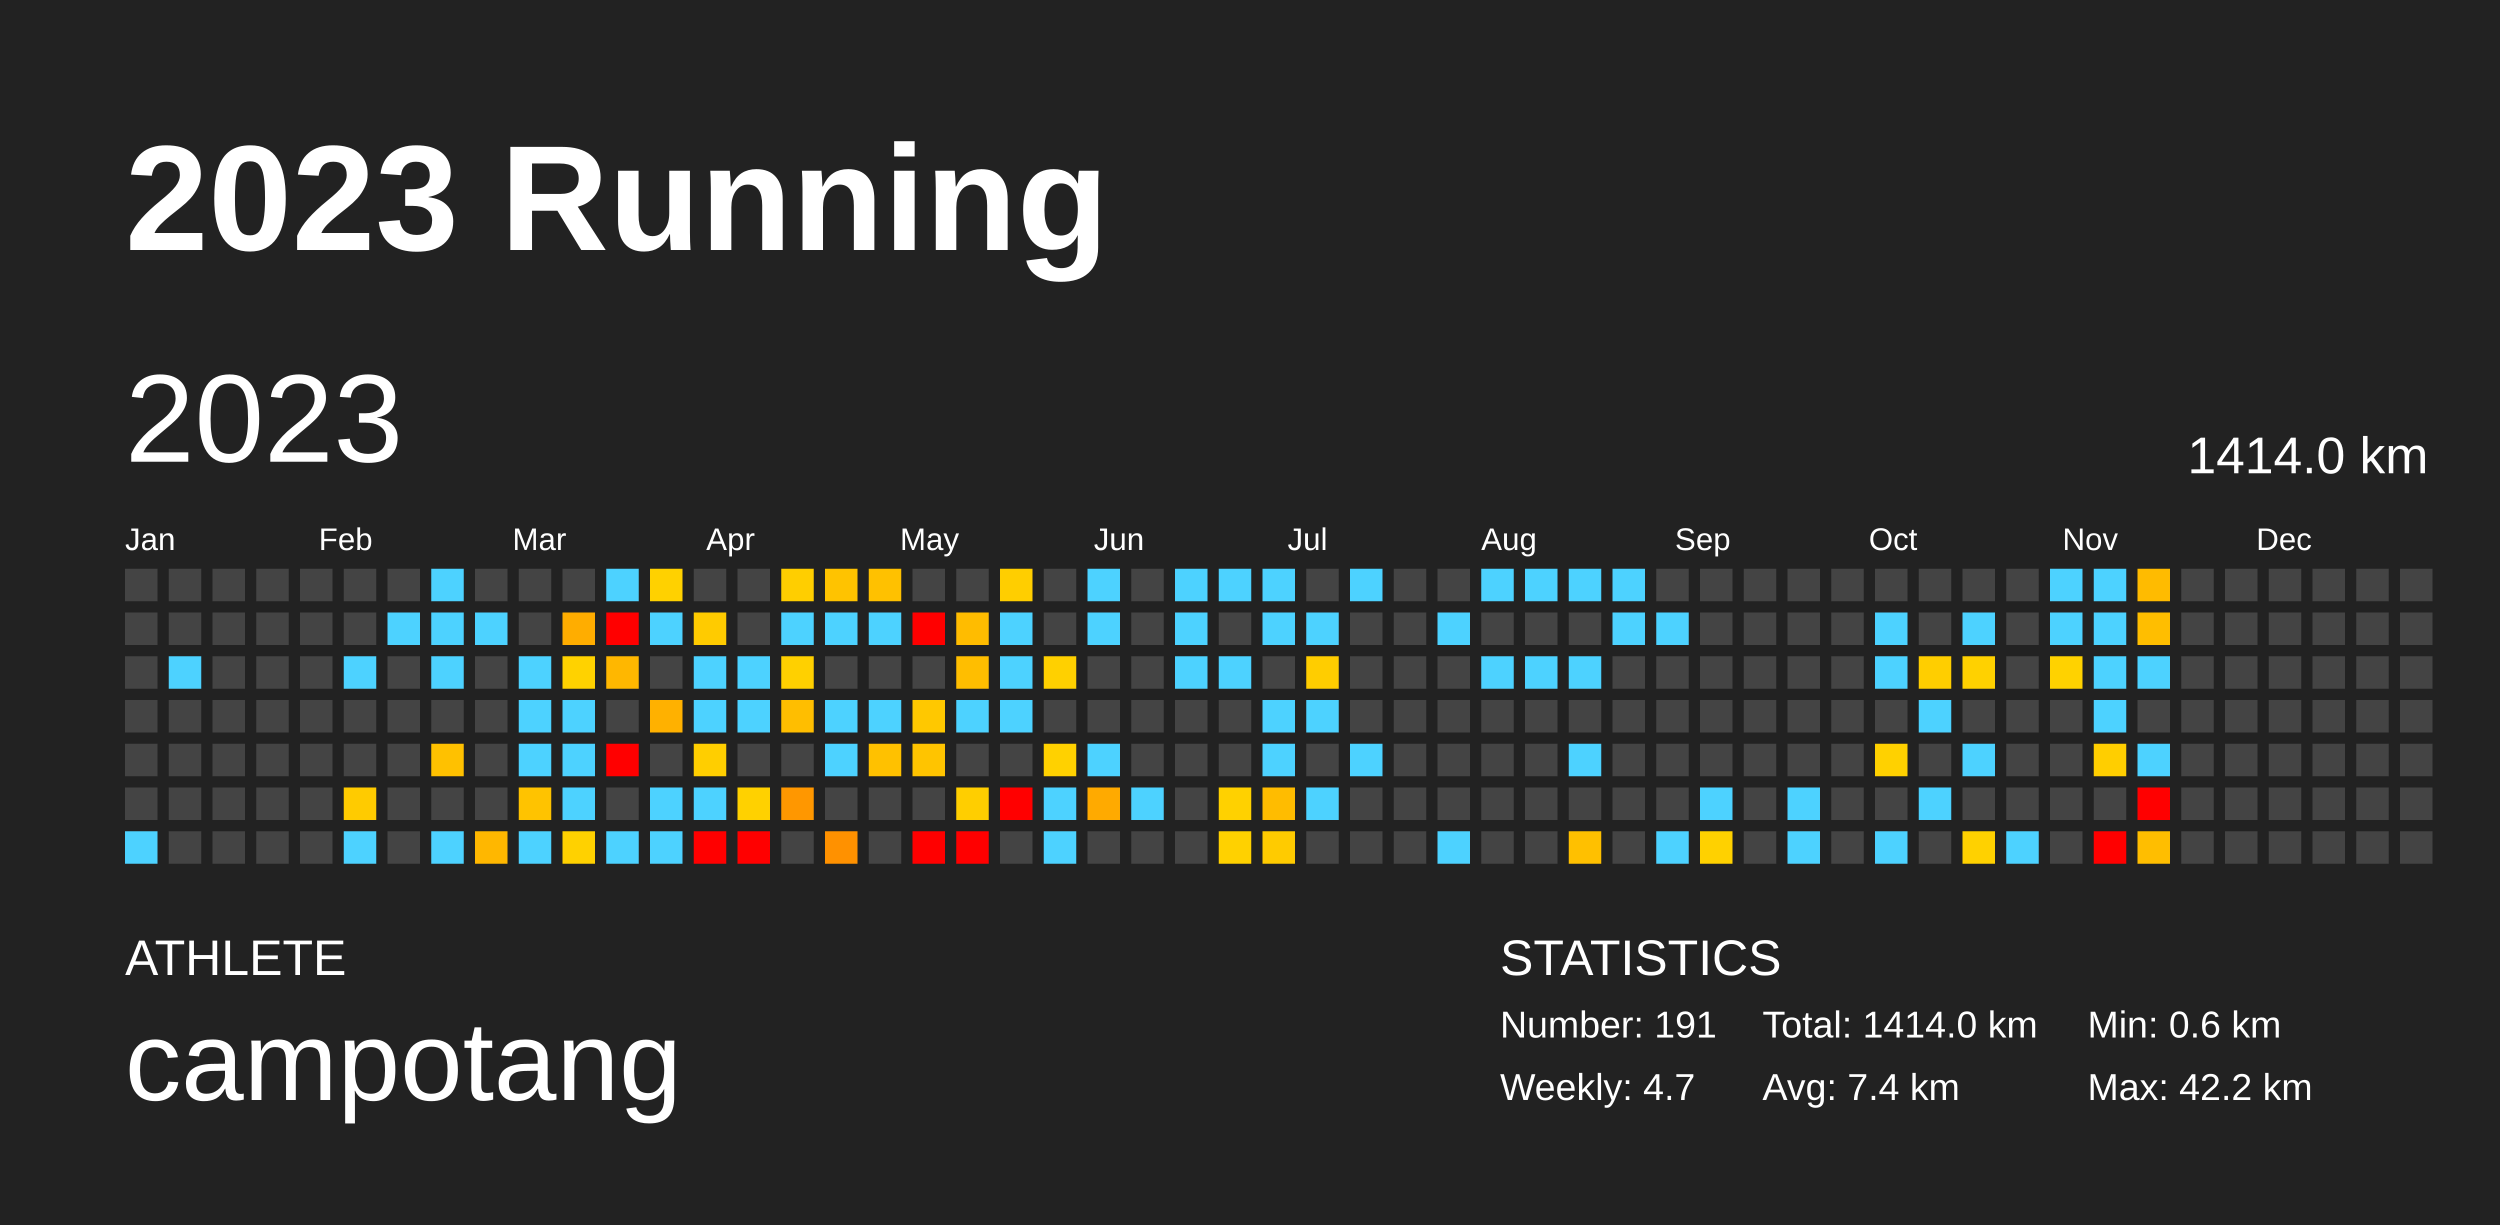
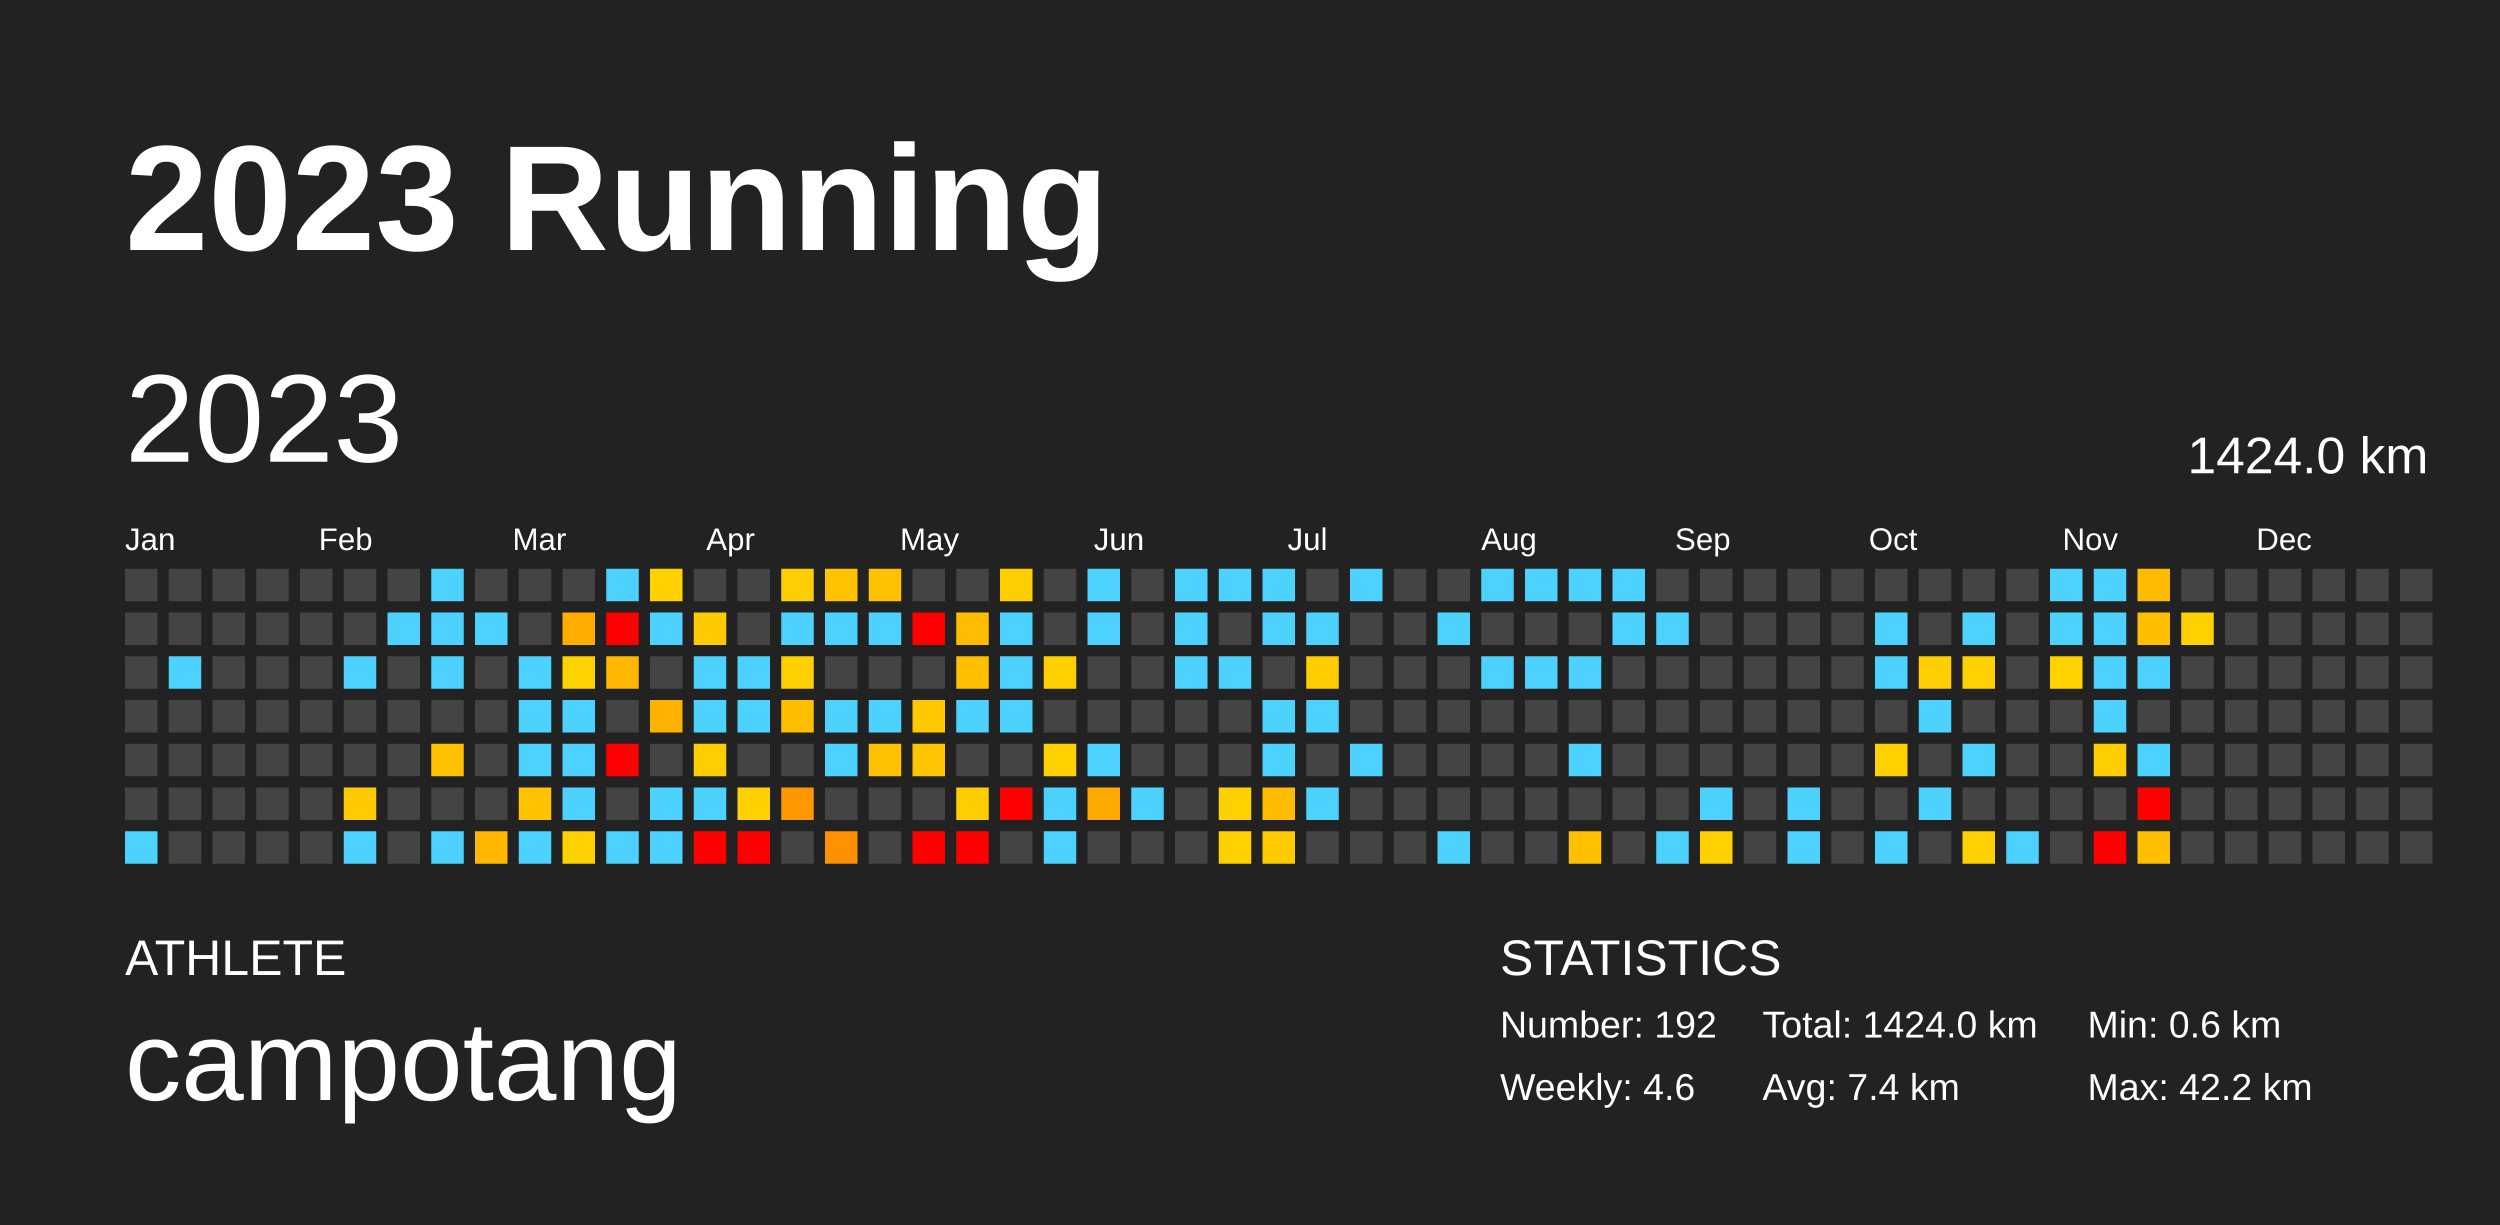
<svg xmlns="http://www.w3.org/2000/svg" baseProfile="full" height="98mm" version="1.1" viewBox="0,0,200,98" width="200mm">
  <defs />
  <rect fill="#222222" height="98" width="200" x="0" y="0" />
  <text fill="#FFFFFF" style="font-size:12px; font-family:Arial; font-weight:bold;" x="10" y="20">2023 Running</text>
  <text fill="#FFFFFF" style="font-size:4px; font-family:Arial" x="10" y="78">ATHLETE</text>
  <text fill="#FFFFFF" style="font-size:9px; font-family:Arial" x="10" y="88">campotang</text>
  <text fill="#FFFFFF" style="font-size:4px; font-family:Arial" x="120" y="78">STATISTICS</text>
-   <text fill="#FFFFFF" style="font-size:3px; font-family:Arial" x="120" y="83">Number: 191</text>
-   <text fill="#FFFFFF" style="font-size:3px; font-family:Arial" x="120" y="88">Weekly: 4.7</text>
-   <text fill="#FFFFFF" style="font-size:3px; font-family:Arial" x="141" y="83">Total: 1414.0 km</text>
+   <text fill="#FFFFFF" style="font-size:3px; font-family:Arial" x="120" y="83">Number: 192</text>
+   <text fill="#FFFFFF" style="font-size:3px; font-family:Arial" x="120" y="88">Weekly: 4.6</text>
+   <text fill="#FFFFFF" style="font-size:3px; font-family:Arial" x="141" y="83">Total: 1424.0 km</text>
  <text fill="#FFFFFF" style="font-size:3px; font-family:Arial" x="141" y="88">Avg: 7.4 km</text>
  <text fill="#FFFFFF" style="font-size:3px; font-family:Arial" x="167" y="83">Min: 0.6 km</text>
  <text fill="#FFFFFF" style="font-size:3px; font-family:Arial" x="167" y="88">Max: 42.2 km</text>
  <text dominant-baseline="hanging" fill="#FFFFFF" style="font-size:10.0px; font-family:Arial;" x="10" y="30">2023</text>
-   <text dominant-baseline="hanging" fill="#FFFFFF" style="font-size:4.125px; font-family:Arial;" x="175" y="35">1414.0 km</text>
+   <text dominant-baseline="hanging" fill="#FFFFFF" style="font-size:4.125px; font-family:Arial;" x="175" y="35">1424.0 km</text>
  <text fill="#FFFFFF" style="font-size:2.5px; font-family:Arial" x="10.0" y="44">Jan</text>
  <text fill="#FFFFFF" style="font-size:2.5px; font-family:Arial" x="25.5" y="44">Feb</text>
  <text fill="#FFFFFF" style="font-size:2.5px; font-family:Arial" x="41.0" y="44">Mar</text>
  <text fill="#FFFFFF" style="font-size:2.5px; font-family:Arial" x="56.5" y="44">Apr</text>
  <text fill="#FFFFFF" style="font-size:2.5px; font-family:Arial" x="72.0" y="44">May</text>
  <text fill="#FFFFFF" style="font-size:2.5px; font-family:Arial" x="87.5" y="44">Jun</text>
  <text fill="#FFFFFF" style="font-size:2.5px; font-family:Arial" x="103.0" y="44">Jul</text>
  <text fill="#FFFFFF" style="font-size:2.5px; font-family:Arial" x="118.5" y="44">Aug</text>
  <text fill="#FFFFFF" style="font-size:2.5px; font-family:Arial" x="134.0" y="44">Sep</text>
  <text fill="#FFFFFF" style="font-size:2.5px; font-family:Arial" x="149.5" y="44">Oct</text>
  <text fill="#FFFFFF" style="font-size:2.5px; font-family:Arial" x="165.0" y="44">Nov</text>
  <text fill="#FFFFFF" style="font-size:2.5px; font-family:Arial" x="180.5" y="44">Dec</text>
  <rect fill="#444444" height="2.6" width="2.6" x="10.0" y="45.5" />
  <rect fill="#444444" height="2.6" width="2.6" x="10.0" y="49.0" />
  <rect fill="#444444" height="2.6" width="2.6" x="10.0" y="52.5" />
  <rect fill="#444444" height="2.6" width="2.6" x="10.0" y="56.0" />
  <rect fill="#444444" height="2.6" width="2.6" x="10.0" y="59.5" />
  <rect fill="#444444" height="2.6" width="2.6" x="10.0" y="63.0" />
  <rect fill="#4dd2ff" height="2.6" width="2.6" x="10.0" y="66.5" />
  <rect fill="#444444" height="2.6" width="2.6" x="13.5" y="45.5" />
  <rect fill="#444444" height="2.6" width="2.6" x="13.5" y="49.0" />
  <rect fill="#4dd2ff" height="2.6" width="2.6" x="13.5" y="52.5" />
  <rect fill="#444444" height="2.6" width="2.6" x="13.5" y="56.0" />
  <rect fill="#444444" height="2.6" width="2.6" x="13.5" y="59.5" />
  <rect fill="#444444" height="2.6" width="2.6" x="13.5" y="63.0" />
  <rect fill="#444444" height="2.6" width="2.6" x="13.5" y="66.5" />
  <rect fill="#444444" height="2.6" width="2.6" x="17.0" y="45.5" />
  <rect fill="#444444" height="2.6" width="2.6" x="17.0" y="49.0" />
  <rect fill="#444444" height="2.6" width="2.6" x="17.0" y="52.5" />
  <rect fill="#444444" height="2.6" width="2.6" x="17.0" y="56.0" />
  <rect fill="#444444" height="2.6" width="2.6" x="17.0" y="59.5" />
  <rect fill="#444444" height="2.6" width="2.6" x="17.0" y="63.0" />
  <rect fill="#444444" height="2.6" width="2.6" x="17.0" y="66.5" />
  <rect fill="#444444" height="2.6" width="2.6" x="20.5" y="45.5" />
  <rect fill="#444444" height="2.6" width="2.6" x="20.5" y="49.0" />
  <rect fill="#444444" height="2.6" width="2.6" x="20.5" y="52.5" />
  <rect fill="#444444" height="2.6" width="2.6" x="20.5" y="56.0" />
  <rect fill="#444444" height="2.6" width="2.6" x="20.5" y="59.5" />
  <rect fill="#444444" height="2.6" width="2.6" x="20.5" y="63.0" />
  <rect fill="#444444" height="2.6" width="2.6" x="20.5" y="66.5" />
  <rect fill="#444444" height="2.6" width="2.6" x="24.0" y="45.5" />
  <rect fill="#444444" height="2.6" width="2.6" x="24.0" y="49.0" />
  <rect fill="#444444" height="2.6" width="2.6" x="24.0" y="52.5" />
  <rect fill="#444444" height="2.6" width="2.6" x="24.0" y="56.0" />
  <rect fill="#444444" height="2.6" width="2.6" x="24.0" y="59.5" />
  <rect fill="#444444" height="2.6" width="2.6" x="24.0" y="63.0" />
  <rect fill="#444444" height="2.6" width="2.6" x="24.0" y="66.5" />
  <rect fill="#444444" height="2.6" width="2.6" x="27.5" y="45.5" />
  <rect fill="#444444" height="2.6" width="2.6" x="27.5" y="49.0" />
  <rect fill="#4dd2ff" height="2.6" width="2.6" x="27.5" y="52.5" />
  <rect fill="#444444" height="2.6" width="2.6" x="27.5" y="56.0" />
  <rect fill="#444444" height="2.6" width="2.6" x="27.5" y="59.5" />
  <rect fill="#ffcb00" height="2.6" width="2.6" x="27.5" y="63.0" />
  <rect fill="#4dd2ff" height="2.6" width="2.6" x="27.5" y="66.5" />
  <rect fill="#444444" height="2.6" width="2.6" x="31.0" y="45.5" />
  <rect fill="#4dd2ff" height="2.6" width="2.6" x="31.0" y="49.0" />
  <rect fill="#444444" height="2.6" width="2.6" x="31.0" y="52.5" />
  <rect fill="#444444" height="2.6" width="2.6" x="31.0" y="56.0" />
  <rect fill="#444444" height="2.6" width="2.6" x="31.0" y="59.5" />
  <rect fill="#444444" height="2.6" width="2.6" x="31.0" y="63.0" />
  <rect fill="#444444" height="2.6" width="2.6" x="31.0" y="66.5" />
  <rect fill="#4dd2ff" height="2.6" width="2.6" x="34.5" y="45.5" />
  <rect fill="#4dd2ff" height="2.6" width="2.6" x="34.5" y="49.0" />
  <rect fill="#4dd2ff" height="2.6" width="2.6" x="34.5" y="52.5" />
  <rect fill="#444444" height="2.6" width="2.6" x="34.5" y="56.0" />
  <rect fill="#ffc100" height="2.6" width="2.6" x="34.5" y="59.5" />
  <rect fill="#444444" height="2.6" width="2.6" x="34.5" y="63.0" />
  <rect fill="#4dd2ff" height="2.6" width="2.6" x="34.5" y="66.5" />
  <rect fill="#444444" height="2.6" width="2.6" x="38.0" y="45.5" />
  <rect fill="#4dd2ff" height="2.6" width="2.6" x="38.0" y="49.0" />
  <rect fill="#444444" height="2.6" width="2.6" x="38.0" y="52.5" />
  <rect fill="#444444" height="2.6" width="2.6" x="38.0" y="56.0" />
  <rect fill="#444444" height="2.6" width="2.6" x="38.0" y="59.5" />
  <rect fill="#444444" height="2.6" width="2.6" x="38.0" y="63.0" />
  <rect fill="#ffb700" height="2.6" width="2.6" x="38.0" y="66.5" />
  <rect fill="#444444" height="2.6" width="2.6" x="41.5" y="45.5" />
  <rect fill="#444444" height="2.6" width="2.6" x="41.5" y="49.0" />
  <rect fill="#4dd2ff" height="2.6" width="2.6" x="41.5" y="52.5" />
  <rect fill="#4dd2ff" height="2.6" width="2.6" x="41.5" y="56.0" />
  <rect fill="#4dd2ff" height="2.6" width="2.6" x="41.5" y="59.5" />
  <rect fill="#ffc300" height="2.6" width="2.6" x="41.5" y="63.0" />
  <rect fill="#4dd2ff" height="2.6" width="2.6" x="41.5" y="66.5" />
  <rect fill="#444444" height="2.6" width="2.6" x="45.0" y="45.5" />
  <rect fill="#ffad00" height="2.6" width="2.6" x="45.0" y="49.0" />
  <rect fill="#ffd200" height="2.6" width="2.6" x="45.0" y="52.5" />
  <rect fill="#4dd2ff" height="2.6" width="2.6" x="45.0" y="56.0" />
  <rect fill="#4dd2ff" height="2.6" width="2.6" x="45.0" y="59.5" />
  <rect fill="#4dd2ff" height="2.6" width="2.6" x="45.0" y="63.0" />
  <rect fill="#ffd100" height="2.6" width="2.6" x="45.0" y="66.5" />
  <rect fill="#4dd2ff" height="2.6" width="2.6" x="48.5" y="45.5" />
  <rect fill="red" height="2.6" width="2.6" x="48.5" y="49.0" />
  <rect fill="#ffb700" height="2.6" width="2.6" x="48.5" y="52.5" />
  <rect fill="#444444" height="2.6" width="2.6" x="48.5" y="56.0" />
  <rect fill="red" height="2.6" width="2.6" x="48.5" y="59.5" />
  <rect fill="#444444" height="2.6" width="2.6" x="48.5" y="63.0" />
  <rect fill="#4dd2ff" height="2.6" width="2.6" x="48.5" y="66.5" />
  <rect fill="#ffd100" height="2.6" width="2.6" x="52.0" y="45.5" />
  <rect fill="#4dd2ff" height="2.6" width="2.6" x="52.0" y="49.0" />
  <rect fill="#444444" height="2.6" width="2.6" x="52.0" y="52.5" />
  <rect fill="#ffb100" height="2.6" width="2.6" x="52.0" y="56.0" />
  <rect fill="#444444" height="2.6" width="2.6" x="52.0" y="59.5" />
  <rect fill="#4dd2ff" height="2.6" width="2.6" x="52.0" y="63.0" />
  <rect fill="#4dd2ff" height="2.6" width="2.6" x="52.0" y="66.5" />
  <rect fill="#444444" height="2.6" width="2.6" x="55.5" y="45.5" />
  <rect fill="#ffcb00" height="2.6" width="2.6" x="55.5" y="49.0" />
  <rect fill="#4dd2ff" height="2.6" width="2.6" x="55.5" y="52.5" />
  <rect fill="#4dd2ff" height="2.6" width="2.6" x="55.5" y="56.0" />
  <rect fill="#ffce00" height="2.6" width="2.6" x="55.5" y="59.5" />
  <rect fill="#4dd2ff" height="2.6" width="2.6" x="55.5" y="63.0" />
  <rect fill="red" height="2.6" width="2.6" x="55.5" y="66.5" />
  <rect fill="#444444" height="2.6" width="2.6" x="59.0" y="45.5" />
  <rect fill="#444444" height="2.6" width="2.6" x="59.0" y="49.0" />
  <rect fill="#4dd2ff" height="2.6" width="2.6" x="59.0" y="52.5" />
  <rect fill="#4dd2ff" height="2.6" width="2.6" x="59.0" y="56.0" />
  <rect fill="#444444" height="2.6" width="2.6" x="59.0" y="59.5" />
  <rect fill="#ffd100" height="2.6" width="2.6" x="59.0" y="63.0" />
  <rect fill="red" height="2.6" width="2.6" x="59.0" y="66.5" />
  <rect fill="#ffce00" height="2.6" width="2.6" x="62.5" y="45.5" />
  <rect fill="#4dd2ff" height="2.6" width="2.6" x="62.5" y="49.0" />
  <rect fill="#ffd000" height="2.6" width="2.6" x="62.5" y="52.5" />
  <rect fill="#ffbe00" height="2.6" width="2.6" x="62.5" y="56.0" />
  <rect fill="#444444" height="2.6" width="2.6" x="62.5" y="59.5" />
  <rect fill="#ff9700" height="2.6" width="2.6" x="62.5" y="63.0" />
  <rect fill="#444444" height="2.6" width="2.6" x="62.5" y="66.5" />
  <rect fill="#ffc300" height="2.6" width="2.6" x="66.0" y="45.5" />
  <rect fill="#4dd2ff" height="2.6" width="2.6" x="66.0" y="49.0" />
  <rect fill="#444444" height="2.6" width="2.6" x="66.0" y="52.5" />
  <rect fill="#4dd2ff" height="2.6" width="2.6" x="66.0" y="56.0" />
  <rect fill="#4dd2ff" height="2.6" width="2.6" x="66.0" y="59.5" />
  <rect fill="#444444" height="2.6" width="2.6" x="66.0" y="63.0" />
  <rect fill="#ff9100" height="2.6" width="2.6" x="66.0" y="66.5" />
  <rect fill="#ffc100" height="2.6" width="2.6" x="69.5" y="45.5" />
  <rect fill="#4dd2ff" height="2.6" width="2.6" x="69.5" y="49.0" />
  <rect fill="#444444" height="2.6" width="2.6" x="69.5" y="52.5" />
  <rect fill="#4dd2ff" height="2.6" width="2.6" x="69.5" y="56.0" />
  <rect fill="#ffc100" height="2.6" width="2.6" x="69.5" y="59.5" />
  <rect fill="#444444" height="2.6" width="2.6" x="69.5" y="63.0" />
  <rect fill="#444444" height="2.6" width="2.6" x="69.5" y="66.5" />
  <rect fill="#444444" height="2.6" width="2.6" x="73.0" y="45.5" />
  <rect fill="red" height="2.6" width="2.6" x="73.0" y="49.0" />
  <rect fill="#444444" height="2.6" width="2.6" x="73.0" y="52.5" />
  <rect fill="#ffc800" height="2.6" width="2.6" x="73.0" y="56.0" />
  <rect fill="#ffc400" height="2.6" width="2.6" x="73.0" y="59.5" />
  <rect fill="#444444" height="2.6" width="2.6" x="73.0" y="63.0" />
  <rect fill="red" height="2.6" width="2.6" x="73.0" y="66.5" />
  <rect fill="#444444" height="2.6" width="2.6" x="76.5" y="45.5" />
  <rect fill="#ffbc00" height="2.6" width="2.6" x="76.5" y="49.0" />
  <rect fill="#ffbe00" height="2.6" width="2.6" x="76.5" y="52.5" />
  <rect fill="#4dd2ff" height="2.6" width="2.6" x="76.5" y="56.0" />
  <rect fill="#444444" height="2.6" width="2.6" x="76.5" y="59.5" />
  <rect fill="#ffce00" height="2.6" width="2.6" x="76.5" y="63.0" />
  <rect fill="red" height="2.6" width="2.6" x="76.5" y="66.5" />
  <rect fill="#ffce00" height="2.6" width="2.6" x="80.0" y="45.5" />
  <rect fill="#4dd2ff" height="2.6" width="2.6" x="80.0" y="49.0" />
  <rect fill="#4dd2ff" height="2.6" width="2.6" x="80.0" y="52.5" />
  <rect fill="#4dd2ff" height="2.6" width="2.6" x="80.0" y="56.0" />
  <rect fill="#444444" height="2.6" width="2.6" x="80.0" y="59.5" />
  <rect fill="red" height="2.6" width="2.6" x="80.0" y="63.0" />
  <rect fill="#444444" height="2.6" width="2.6" x="80.0" y="66.5" />
  <rect fill="#444444" height="2.6" width="2.6" x="83.5" y="45.5" />
  <rect fill="#444444" height="2.6" width="2.6" x="83.5" y="49.0" />
  <rect fill="#ffd000" height="2.6" width="2.6" x="83.5" y="52.5" />
  <rect fill="#444444" height="2.6" width="2.6" x="83.5" y="56.0" />
  <rect fill="#ffd100" height="2.6" width="2.6" x="83.5" y="59.5" />
  <rect fill="#4dd2ff" height="2.6" width="2.6" x="83.5" y="63.0" />
  <rect fill="#4dd2ff" height="2.6" width="2.6" x="83.5" y="66.5" />
  <rect fill="#4dd2ff" height="2.6" width="2.6" x="87.0" y="45.5" />
  <rect fill="#4dd2ff" height="2.6" width="2.6" x="87.0" y="49.0" />
  <rect fill="#444444" height="2.6" width="2.6" x="87.0" y="52.5" />
  <rect fill="#444444" height="2.6" width="2.6" x="87.0" y="56.0" />
  <rect fill="#4dd2ff" height="2.6" width="2.6" x="87.0" y="59.5" />
  <rect fill="#ffaa00" height="2.6" width="2.6" x="87.0" y="63.0" />
  <rect fill="#444444" height="2.6" width="2.6" x="87.0" y="66.5" />
  <rect fill="#444444" height="2.6" width="2.6" x="90.5" y="45.5" />
  <rect fill="#444444" height="2.6" width="2.6" x="90.5" y="49.0" />
  <rect fill="#444444" height="2.6" width="2.6" x="90.5" y="52.5" />
  <rect fill="#444444" height="2.6" width="2.6" x="90.5" y="56.0" />
  <rect fill="#444444" height="2.6" width="2.6" x="90.5" y="59.5" />
  <rect fill="#4dd2ff" height="2.6" width="2.6" x="90.5" y="63.0" />
  <rect fill="#444444" height="2.6" width="2.6" x="90.5" y="66.5" />
  <rect fill="#4dd2ff" height="2.6" width="2.6" x="94.0" y="45.5" />
  <rect fill="#4dd2ff" height="2.6" width="2.6" x="94.0" y="49.0" />
  <rect fill="#4dd2ff" height="2.6" width="2.6" x="94.0" y="52.5" />
  <rect fill="#444444" height="2.6" width="2.6" x="94.0" y="56.0" />
  <rect fill="#444444" height="2.6" width="2.6" x="94.0" y="59.5" />
  <rect fill="#444444" height="2.6" width="2.6" x="94.0" y="63.0" />
  <rect fill="#444444" height="2.6" width="2.6" x="94.0" y="66.5" />
  <rect fill="#4dd2ff" height="2.6" width="2.6" x="97.5" y="45.5" />
  <rect fill="#444444" height="2.6" width="2.6" x="97.5" y="49.0" />
  <rect fill="#4dd2ff" height="2.6" width="2.6" x="97.5" y="52.5" />
  <rect fill="#444444" height="2.6" width="2.6" x="97.5" y="56.0" />
  <rect fill="#444444" height="2.6" width="2.6" x="97.5" y="59.5" />
  <rect fill="#ffd100" height="2.6" width="2.6" x="97.5" y="63.0" />
  <rect fill="#ffd100" height="2.6" width="2.6" x="97.5" y="66.5" />
  <rect fill="#4dd2ff" height="2.6" width="2.6" x="101.0" y="45.5" />
  <rect fill="#4dd2ff" height="2.6" width="2.6" x="101.0" y="49.0" />
  <rect fill="#444444" height="2.6" width="2.6" x="101.0" y="52.5" />
  <rect fill="#4dd2ff" height="2.6" width="2.6" x="101.0" y="56.0" />
  <rect fill="#4dd2ff" height="2.6" width="2.6" x="101.0" y="59.5" />
  <rect fill="#ffbc00" height="2.6" width="2.6" x="101.0" y="63.0" />
  <rect fill="#ffcb00" height="2.6" width="2.6" x="101.0" y="66.5" />
  <rect fill="#444444" height="2.6" width="2.6" x="104.5" y="45.5" />
  <rect fill="#4dd2ff" height="2.6" width="2.6" x="104.5" y="49.0" />
  <rect fill="#ffcd00" height="2.6" width="2.6" x="104.5" y="52.5" />
  <rect fill="#4dd2ff" height="2.6" width="2.6" x="104.5" y="56.0" />
  <rect fill="#444444" height="2.6" width="2.6" x="104.5" y="59.5" />
  <rect fill="#4dd2ff" height="2.6" width="2.6" x="104.5" y="63.0" />
  <rect fill="#444444" height="2.6" width="2.6" x="104.5" y="66.5" />
  <rect fill="#4dd2ff" height="2.6" width="2.6" x="108.0" y="45.5" />
  <rect fill="#444444" height="2.6" width="2.6" x="108.0" y="49.0" />
  <rect fill="#444444" height="2.6" width="2.6" x="108.0" y="52.5" />
  <rect fill="#444444" height="2.6" width="2.6" x="108.0" y="56.0" />
  <rect fill="#4dd2ff" height="2.6" width="2.6" x="108.0" y="59.5" />
  <rect fill="#444444" height="2.6" width="2.6" x="108.0" y="63.0" />
  <rect fill="#444444" height="2.6" width="2.6" x="108.0" y="66.5" />
  <rect fill="#444444" height="2.6" width="2.6" x="111.5" y="45.5" />
  <rect fill="#444444" height="2.6" width="2.6" x="111.5" y="49.0" />
  <rect fill="#444444" height="2.6" width="2.6" x="111.5" y="52.5" />
  <rect fill="#444444" height="2.6" width="2.6" x="111.5" y="56.0" />
  <rect fill="#444444" height="2.6" width="2.6" x="111.5" y="59.5" />
  <rect fill="#444444" height="2.6" width="2.6" x="111.5" y="63.0" />
  <rect fill="#444444" height="2.6" width="2.6" x="111.5" y="66.5" />
  <rect fill="#444444" height="2.6" width="2.6" x="115.0" y="45.5" />
  <rect fill="#4dd2ff" height="2.6" width="2.6" x="115.0" y="49.0" />
  <rect fill="#444444" height="2.6" width="2.6" x="115.0" y="52.5" />
  <rect fill="#444444" height="2.6" width="2.6" x="115.0" y="56.0" />
  <rect fill="#444444" height="2.6" width="2.6" x="115.0" y="59.5" />
  <rect fill="#444444" height="2.6" width="2.6" x="115.0" y="63.0" />
  <rect fill="#4dd2ff" height="2.6" width="2.6" x="115.0" y="66.5" />
  <rect fill="#4dd2ff" height="2.6" width="2.6" x="118.5" y="45.5" />
  <rect fill="#444444" height="2.6" width="2.6" x="118.5" y="49.0" />
  <rect fill="#4dd2ff" height="2.6" width="2.6" x="118.5" y="52.5" />
  <rect fill="#444444" height="2.6" width="2.6" x="118.5" y="56.0" />
  <rect fill="#444444" height="2.6" width="2.6" x="118.5" y="59.5" />
  <rect fill="#444444" height="2.6" width="2.6" x="118.5" y="63.0" />
  <rect fill="#444444" height="2.6" width="2.6" x="118.5" y="66.5" />
  <rect fill="#4dd2ff" height="2.6" width="2.6" x="122.0" y="45.5" />
  <rect fill="#444444" height="2.6" width="2.6" x="122.0" y="49.0" />
  <rect fill="#4dd2ff" height="2.6" width="2.6" x="122.0" y="52.5" />
  <rect fill="#444444" height="2.6" width="2.6" x="122.0" y="56.0" />
  <rect fill="#444444" height="2.6" width="2.6" x="122.0" y="59.5" />
  <rect fill="#444444" height="2.6" width="2.6" x="122.0" y="63.0" />
  <rect fill="#444444" height="2.6" width="2.6" x="122.0" y="66.5" />
  <rect fill="#4dd2ff" height="2.6" width="2.6" x="125.5" y="45.5" />
  <rect fill="#444444" height="2.6" width="2.6" x="125.5" y="49.0" />
  <rect fill="#4dd2ff" height="2.6" width="2.6" x="125.5" y="52.5" />
  <rect fill="#444444" height="2.6" width="2.6" x="125.5" y="56.0" />
  <rect fill="#4dd2ff" height="2.6" width="2.6" x="125.5" y="59.5" />
  <rect fill="#444444" height="2.6" width="2.6" x="125.5" y="63.0" />
  <rect fill="#ffc000" height="2.6" width="2.6" x="125.5" y="66.5" />
  <rect fill="#4dd2ff" height="2.6" width="2.6" x="129.0" y="45.5" />
  <rect fill="#4dd2ff" height="2.6" width="2.6" x="129.0" y="49.0" />
  <rect fill="#444444" height="2.6" width="2.6" x="129.0" y="52.5" />
  <rect fill="#444444" height="2.6" width="2.6" x="129.0" y="56.0" />
  <rect fill="#444444" height="2.6" width="2.6" x="129.0" y="59.5" />
  <rect fill="#444444" height="2.6" width="2.6" x="129.0" y="63.0" />
  <rect fill="#444444" height="2.6" width="2.6" x="129.0" y="66.5" />
  <rect fill="#444444" height="2.6" width="2.6" x="132.5" y="45.5" />
  <rect fill="#4dd2ff" height="2.6" width="2.6" x="132.5" y="49.0" />
  <rect fill="#444444" height="2.6" width="2.6" x="132.5" y="52.5" />
  <rect fill="#444444" height="2.6" width="2.6" x="132.5" y="56.0" />
  <rect fill="#444444" height="2.6" width="2.6" x="132.5" y="59.5" />
  <rect fill="#444444" height="2.6" width="2.6" x="132.5" y="63.0" />
  <rect fill="#4dd2ff" height="2.6" width="2.6" x="132.5" y="66.5" />
  <rect fill="#444444" height="2.6" width="2.6" x="136.0" y="45.5" />
  <rect fill="#444444" height="2.6" width="2.6" x="136.0" y="49.0" />
  <rect fill="#444444" height="2.6" width="2.6" x="136.0" y="52.5" />
  <rect fill="#444444" height="2.6" width="2.6" x="136.0" y="56.0" />
  <rect fill="#444444" height="2.6" width="2.6" x="136.0" y="59.5" />
  <rect fill="#4dd2ff" height="2.6" width="2.6" x="136.0" y="63.0" />
  <rect fill="#ffd100" height="2.6" width="2.6" x="136.0" y="66.5" />
  <rect fill="#444444" height="2.6" width="2.6" x="139.5" y="45.5" />
  <rect fill="#444444" height="2.6" width="2.6" x="139.5" y="49.0" />
  <rect fill="#444444" height="2.6" width="2.6" x="139.5" y="52.5" />
  <rect fill="#444444" height="2.6" width="2.6" x="139.5" y="56.0" />
  <rect fill="#444444" height="2.6" width="2.6" x="139.5" y="59.5" />
  <rect fill="#444444" height="2.6" width="2.6" x="139.5" y="63.0" />
  <rect fill="#444444" height="2.6" width="2.6" x="139.5" y="66.5" />
  <rect fill="#444444" height="2.6" width="2.6" x="143.0" y="45.5" />
  <rect fill="#444444" height="2.6" width="2.6" x="143.0" y="49.0" />
  <rect fill="#444444" height="2.6" width="2.6" x="143.0" y="52.5" />
  <rect fill="#444444" height="2.6" width="2.6" x="143.0" y="56.0" />
  <rect fill="#444444" height="2.6" width="2.6" x="143.0" y="59.5" />
  <rect fill="#4dd2ff" height="2.6" width="2.6" x="143.0" y="63.0" />
  <rect fill="#4dd2ff" height="2.6" width="2.6" x="143.0" y="66.5" />
  <rect fill="#444444" height="2.6" width="2.6" x="146.5" y="45.5" />
  <rect fill="#444444" height="2.6" width="2.6" x="146.5" y="49.0" />
  <rect fill="#444444" height="2.6" width="2.6" x="146.5" y="52.5" />
  <rect fill="#444444" height="2.6" width="2.6" x="146.5" y="56.0" />
  <rect fill="#444444" height="2.6" width="2.6" x="146.5" y="59.5" />
  <rect fill="#444444" height="2.6" width="2.6" x="146.5" y="63.0" />
  <rect fill="#444444" height="2.6" width="2.6" x="146.5" y="66.5" />
  <rect fill="#444444" height="2.6" width="2.6" x="150.0" y="45.5" />
  <rect fill="#4dd2ff" height="2.6" width="2.6" x="150.0" y="49.0" />
  <rect fill="#4dd2ff" height="2.6" width="2.6" x="150.0" y="52.5" />
  <rect fill="#444444" height="2.6" width="2.6" x="150.0" y="56.0" />
  <rect fill="#ffd100" height="2.6" width="2.6" x="150.0" y="59.5" />
  <rect fill="#444444" height="2.6" width="2.6" x="150.0" y="63.0" />
  <rect fill="#4dd2ff" height="2.6" width="2.6" x="150.0" y="66.5" />
  <rect fill="#444444" height="2.6" width="2.6" x="153.5" y="45.5" />
  <rect fill="#444444" height="2.6" width="2.6" x="153.5" y="49.0" />
  <rect fill="#ffce00" height="2.6" width="2.6" x="153.5" y="52.5" />
  <rect fill="#4dd2ff" height="2.6" width="2.6" x="153.5" y="56.0" />
  <rect fill="#444444" height="2.6" width="2.6" x="153.5" y="59.5" />
  <rect fill="#4dd2ff" height="2.6" width="2.6" x="153.5" y="63.0" />
  <rect fill="#444444" height="2.6" width="2.6" x="153.5" y="66.5" />
  <rect fill="#444444" height="2.6" width="2.6" x="157.0" y="45.5" />
  <rect fill="#4dd2ff" height="2.6" width="2.6" x="157.0" y="49.0" />
  <rect fill="#ffd100" height="2.6" width="2.6" x="157.0" y="52.5" />
  <rect fill="#444444" height="2.6" width="2.6" x="157.0" y="56.0" />
  <rect fill="#4dd2ff" height="2.6" width="2.6" x="157.0" y="59.5" />
  <rect fill="#444444" height="2.6" width="2.6" x="157.0" y="63.0" />
  <rect fill="#ffd100" height="2.6" width="2.6" x="157.0" y="66.5" />
  <rect fill="#444444" height="2.6" width="2.6" x="160.5" y="45.5" />
  <rect fill="#444444" height="2.6" width="2.6" x="160.5" y="49.0" />
  <rect fill="#444444" height="2.6" width="2.6" x="160.5" y="52.5" />
  <rect fill="#444444" height="2.6" width="2.6" x="160.5" y="56.0" />
  <rect fill="#444444" height="2.6" width="2.6" x="160.5" y="59.5" />
  <rect fill="#444444" height="2.6" width="2.6" x="160.5" y="63.0" />
  <rect fill="#4dd2ff" height="2.6" width="2.6" x="160.5" y="66.5" />
  <rect fill="#4dd2ff" height="2.6" width="2.6" x="164.0" y="45.5" />
  <rect fill="#4dd2ff" height="2.6" width="2.6" x="164.0" y="49.0" />
  <rect fill="#ffd200" height="2.6" width="2.6" x="164.0" y="52.5" />
  <rect fill="#444444" height="2.6" width="2.6" x="164.0" y="56.0" />
  <rect fill="#444444" height="2.6" width="2.6" x="164.0" y="59.5" />
  <rect fill="#444444" height="2.6" width="2.6" x="164.0" y="63.0" />
  <rect fill="#444444" height="2.6" width="2.6" x="164.0" y="66.5" />
  <rect fill="#4dd2ff" height="2.6" width="2.6" x="167.5" y="45.5" />
  <rect fill="#4dd2ff" height="2.6" width="2.6" x="167.5" y="49.0" />
  <rect fill="#4dd2ff" height="2.6" width="2.6" x="167.5" y="52.5" />
  <rect fill="#4dd2ff" height="2.6" width="2.6" x="167.5" y="56.0" />
  <rect fill="#ffce00" height="2.6" width="2.6" x="167.5" y="59.5" />
  <rect fill="#444444" height="2.6" width="2.6" x="167.5" y="63.0" />
  <rect fill="red" height="2.6" width="2.6" x="167.5" y="66.5" />
  <rect fill="#ffbb00" height="2.6" width="2.6" x="171.0" y="45.5" />
  <rect fill="#ffbe00" height="2.6" width="2.6" x="171.0" y="49.0" />
  <rect fill="#4dd2ff" height="2.6" width="2.6" x="171.0" y="52.5" />
  <rect fill="#444444" height="2.6" width="2.6" x="171.0" y="56.0" />
  <rect fill="#4dd2ff" height="2.6" width="2.6" x="171.0" y="59.5" />
  <rect fill="red" height="2.6" width="2.6" x="171.0" y="63.0" />
  <rect fill="#ffbe00" height="2.6" width="2.6" x="171.0" y="66.5" />
  <rect fill="#444444" height="2.6" width="2.6" x="174.5" y="45.5" />
-   <rect fill="#444444" height="2.6" width="2.6" x="174.5" y="49.0" />
+   <rect fill="#ffd100" height="2.6" width="2.6" x="174.5" y="49.0" />
  <rect fill="#444444" height="2.6" width="2.6" x="174.5" y="52.5" />
  <rect fill="#444444" height="2.6" width="2.6" x="174.5" y="56.0" />
  <rect fill="#444444" height="2.6" width="2.6" x="174.5" y="59.5" />
  <rect fill="#444444" height="2.6" width="2.6" x="174.5" y="63.0" />
  <rect fill="#444444" height="2.6" width="2.6" x="174.5" y="66.5" />
  <rect fill="#444444" height="2.6" width="2.6" x="178.0" y="45.5" />
  <rect fill="#444444" height="2.6" width="2.6" x="178.0" y="49.0" />
  <rect fill="#444444" height="2.6" width="2.6" x="178.0" y="52.5" />
  <rect fill="#444444" height="2.6" width="2.6" x="178.0" y="56.0" />
  <rect fill="#444444" height="2.6" width="2.6" x="178.0" y="59.5" />
  <rect fill="#444444" height="2.6" width="2.6" x="178.0" y="63.0" />
  <rect fill="#444444" height="2.6" width="2.6" x="178.0" y="66.5" />
  <rect fill="#444444" height="2.6" width="2.6" x="181.5" y="45.5" />
  <rect fill="#444444" height="2.6" width="2.6" x="181.5" y="49.0" />
  <rect fill="#444444" height="2.6" width="2.6" x="181.5" y="52.5" />
  <rect fill="#444444" height="2.6" width="2.6" x="181.5" y="56.0" />
  <rect fill="#444444" height="2.6" width="2.6" x="181.5" y="59.5" />
  <rect fill="#444444" height="2.6" width="2.6" x="181.5" y="63.0" />
  <rect fill="#444444" height="2.6" width="2.6" x="181.5" y="66.5" />
  <rect fill="#444444" height="2.6" width="2.6" x="185.0" y="45.5" />
  <rect fill="#444444" height="2.6" width="2.6" x="185.0" y="49.0" />
  <rect fill="#444444" height="2.6" width="2.6" x="185.0" y="52.5" />
  <rect fill="#444444" height="2.6" width="2.6" x="185.0" y="56.0" />
  <rect fill="#444444" height="2.6" width="2.6" x="185.0" y="59.5" />
  <rect fill="#444444" height="2.6" width="2.6" x="185.0" y="63.0" />
  <rect fill="#444444" height="2.6" width="2.6" x="185.0" y="66.5" />
  <rect fill="#444444" height="2.6" width="2.6" x="188.5" y="45.5" />
  <rect fill="#444444" height="2.6" width="2.6" x="188.5" y="49.0" />
  <rect fill="#444444" height="2.6" width="2.6" x="188.5" y="52.5" />
  <rect fill="#444444" height="2.6" width="2.6" x="188.5" y="56.0" />
  <rect fill="#444444" height="2.6" width="2.6" x="188.5" y="59.5" />
  <rect fill="#444444" height="2.6" width="2.6" x="188.5" y="63.0" />
  <rect fill="#444444" height="2.6" width="2.6" x="188.5" y="66.5" />
  <rect fill="#444444" height="2.6" width="2.6" x="192.0" y="45.5" />
  <rect fill="#444444" height="2.6" width="2.6" x="192.0" y="49.0" />
  <rect fill="#444444" height="2.6" width="2.6" x="192.0" y="52.5" />
  <rect fill="#444444" height="2.6" width="2.6" x="192.0" y="56.0" />
  <rect fill="#444444" height="2.6" width="2.6" x="192.0" y="59.5" />
  <rect fill="#444444" height="2.6" width="2.6" x="192.0" y="63.0" />
  <rect fill="#444444" height="2.6" width="2.6" x="192.0" y="66.5" />
</svg>
